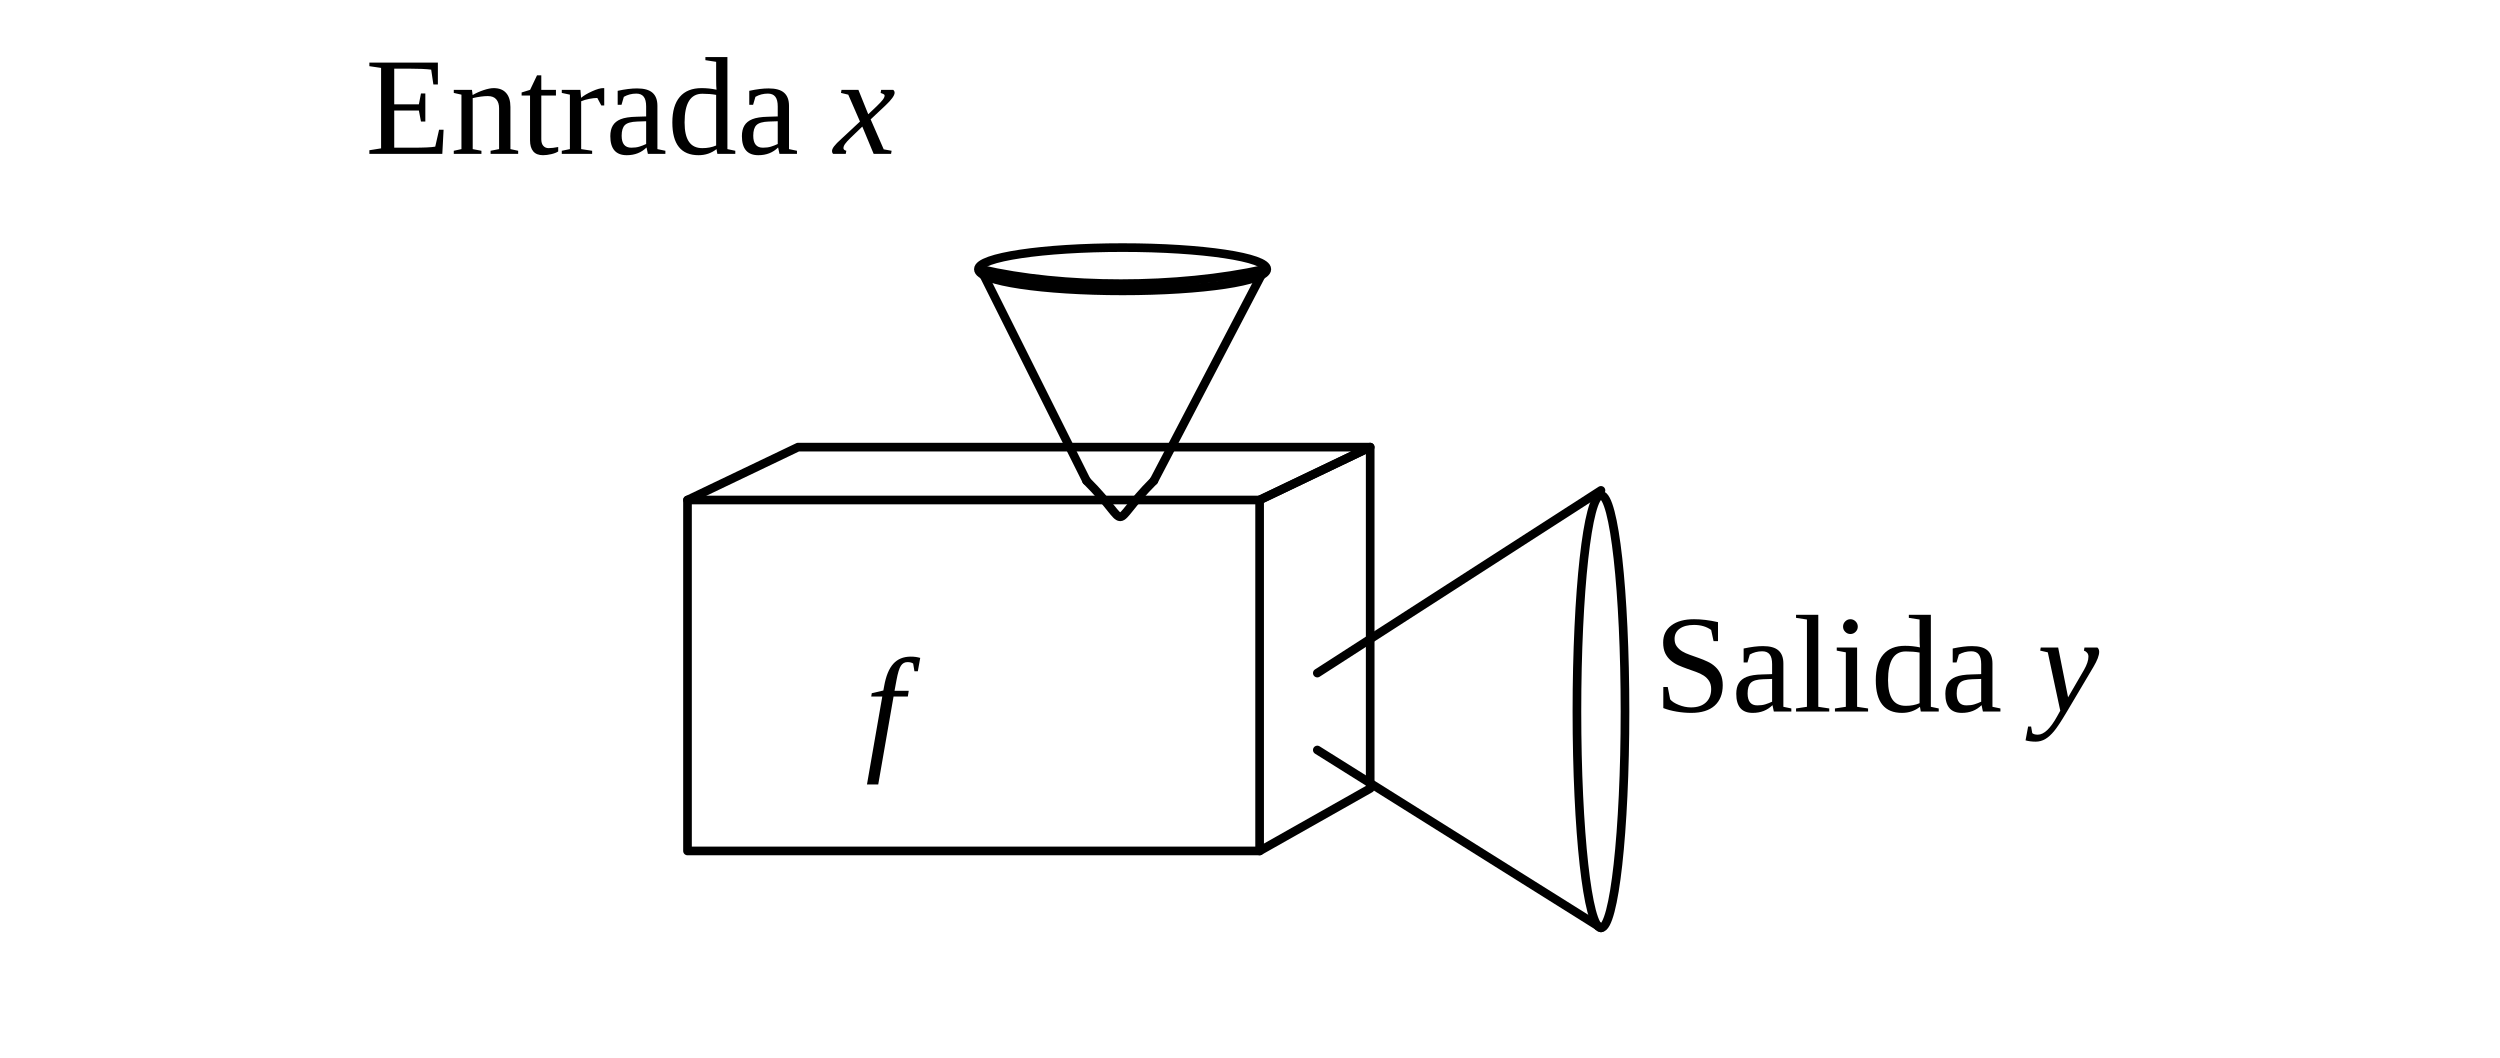
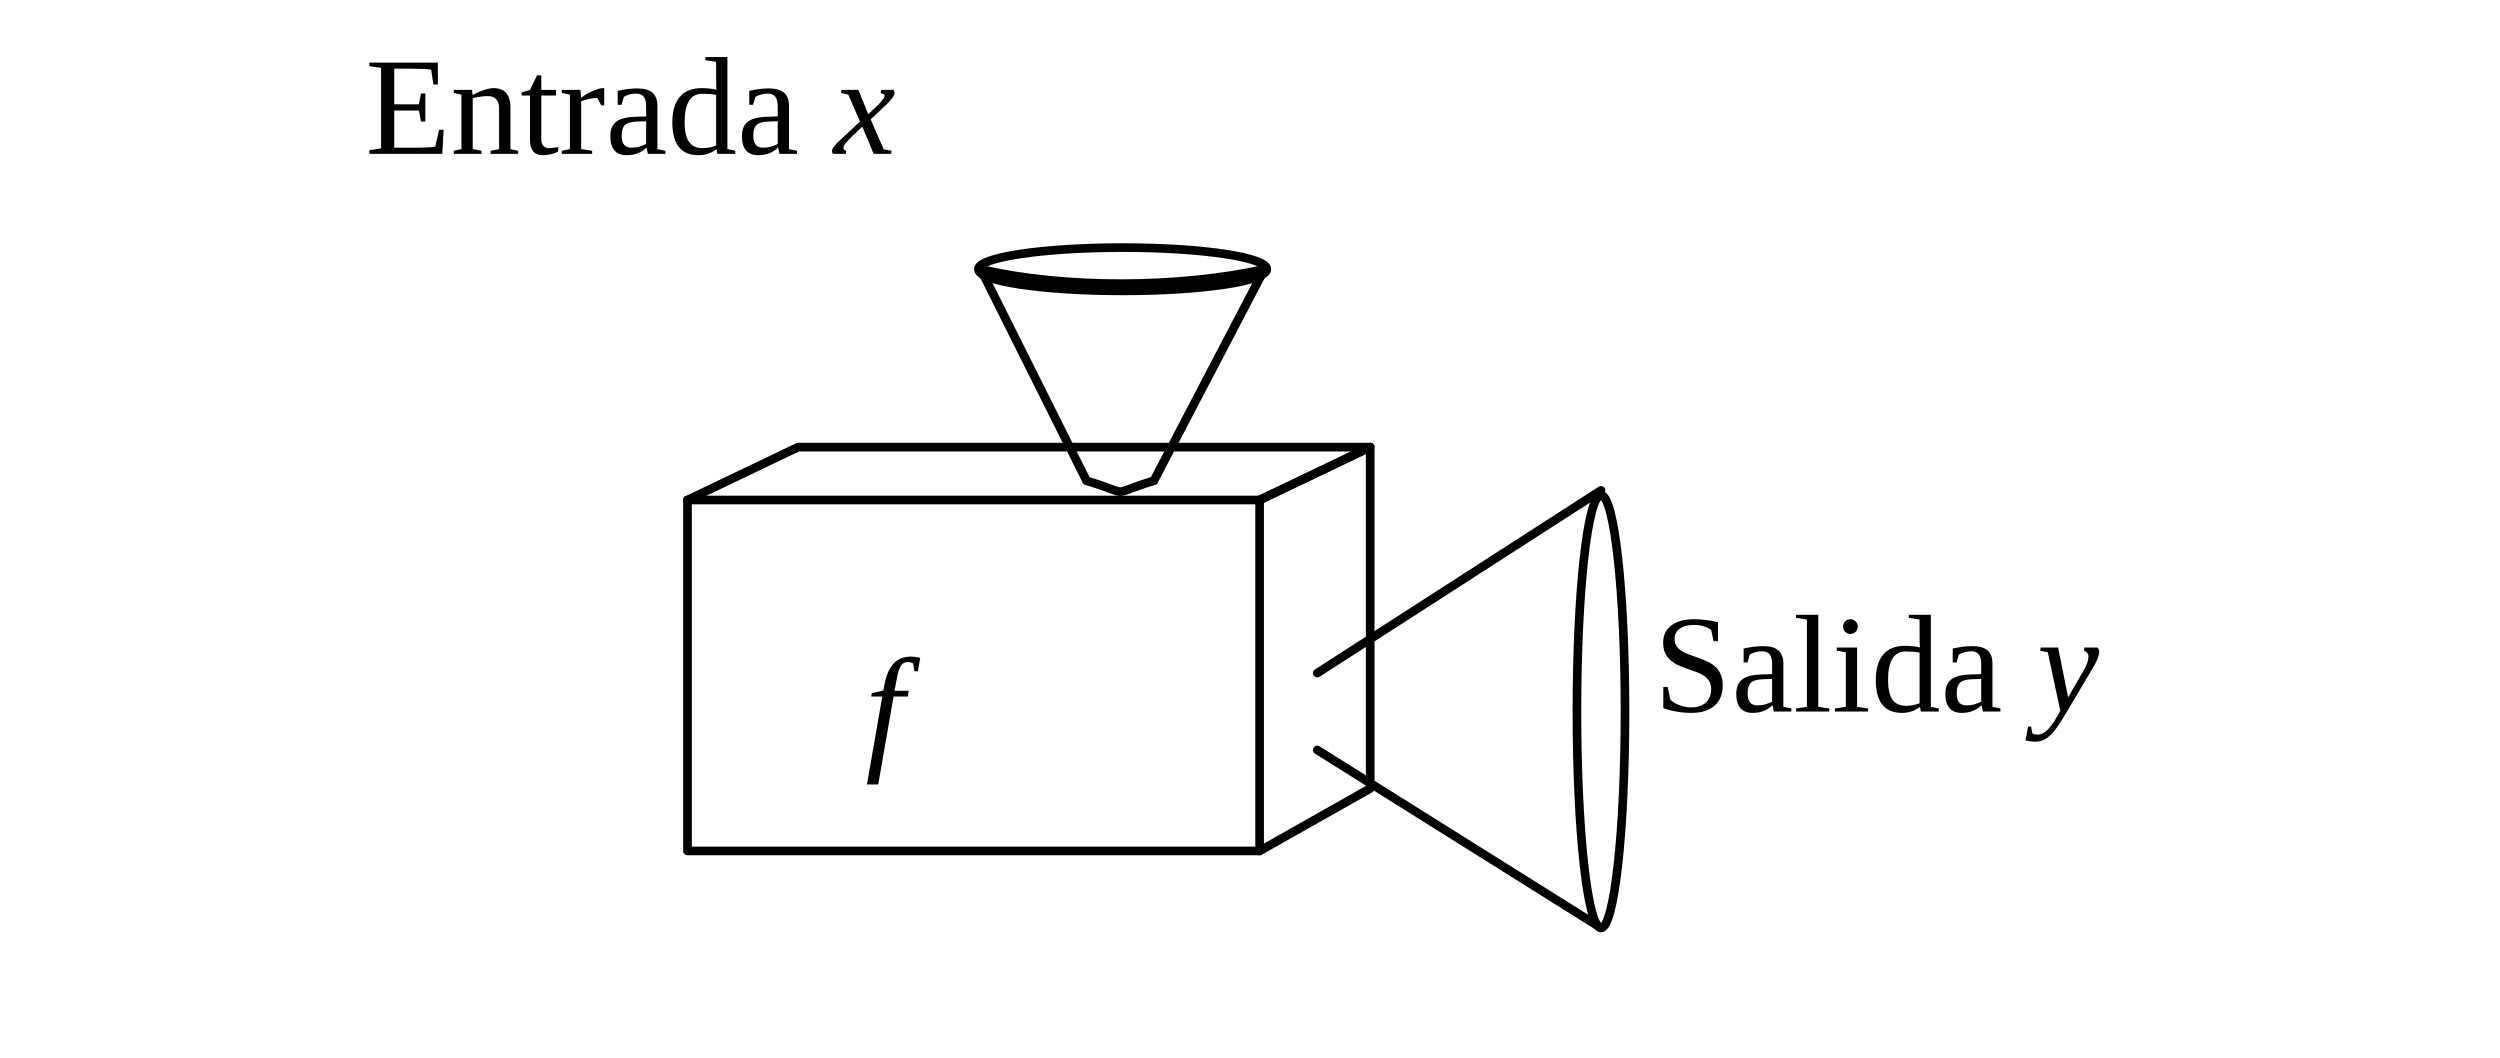
<svg xmlns="http://www.w3.org/2000/svg" width="520" height="220" viewBox="0 0 520 220" role="img" aria-labelledby="titulo desc">
  <style>
    .linea {
      fill: none;
      stroke: #000;
      stroke-width: 1.8;
      stroke-linecap: round;
      stroke-linejoin: round;
    }
    .texto {
      font-family: "Times New Roman", Times, serif;
      fill: #000;
      font-size: 29px;
    }
    .italica {
      font-style: italic;
    }
  </style>
  <text class="texto" x="76" y="32">Entrada <tspan class="italica">x</tspan>
  </text>
  <path class="linea" d="M204 56 C221 60, 245 60, 263 56" />
  <path class="linea" d="M204 56 L226 100" />
  <path class="linea" d="M263 56 L240 100" />
-   <path class="linea" d="M226 100 C236 110, 230 110, 240 100" />
+   <path class="linea" d="M226 100 C236 103, 230 103, 240 100" />
  <ellipse class="linea" cx="233.5" cy="56" rx="30" ry="4.5" />
  <path class="linea" d="M143 104 L262 104 L262 177 L143 177 Z" />
  <path class="linea" d="M143 104 L166 93 L285 93 L262 104" />
  <path class="linea" d="M262 104 L285 93 L285 164 L262 177" />
  <text class="texto italica" x="180" y="157" font-size="34">f</text>
  <ellipse class="linea" cx="333" cy="148" rx="5" ry="45" />
  <path class="linea" d="M274 140 L333 102" />
  <path class="linea" d="M274 156 L333 193" />
  <text class="texto" x="344" y="148">Salida <tspan class="italica">y</tspan>
  </text>
</svg>
